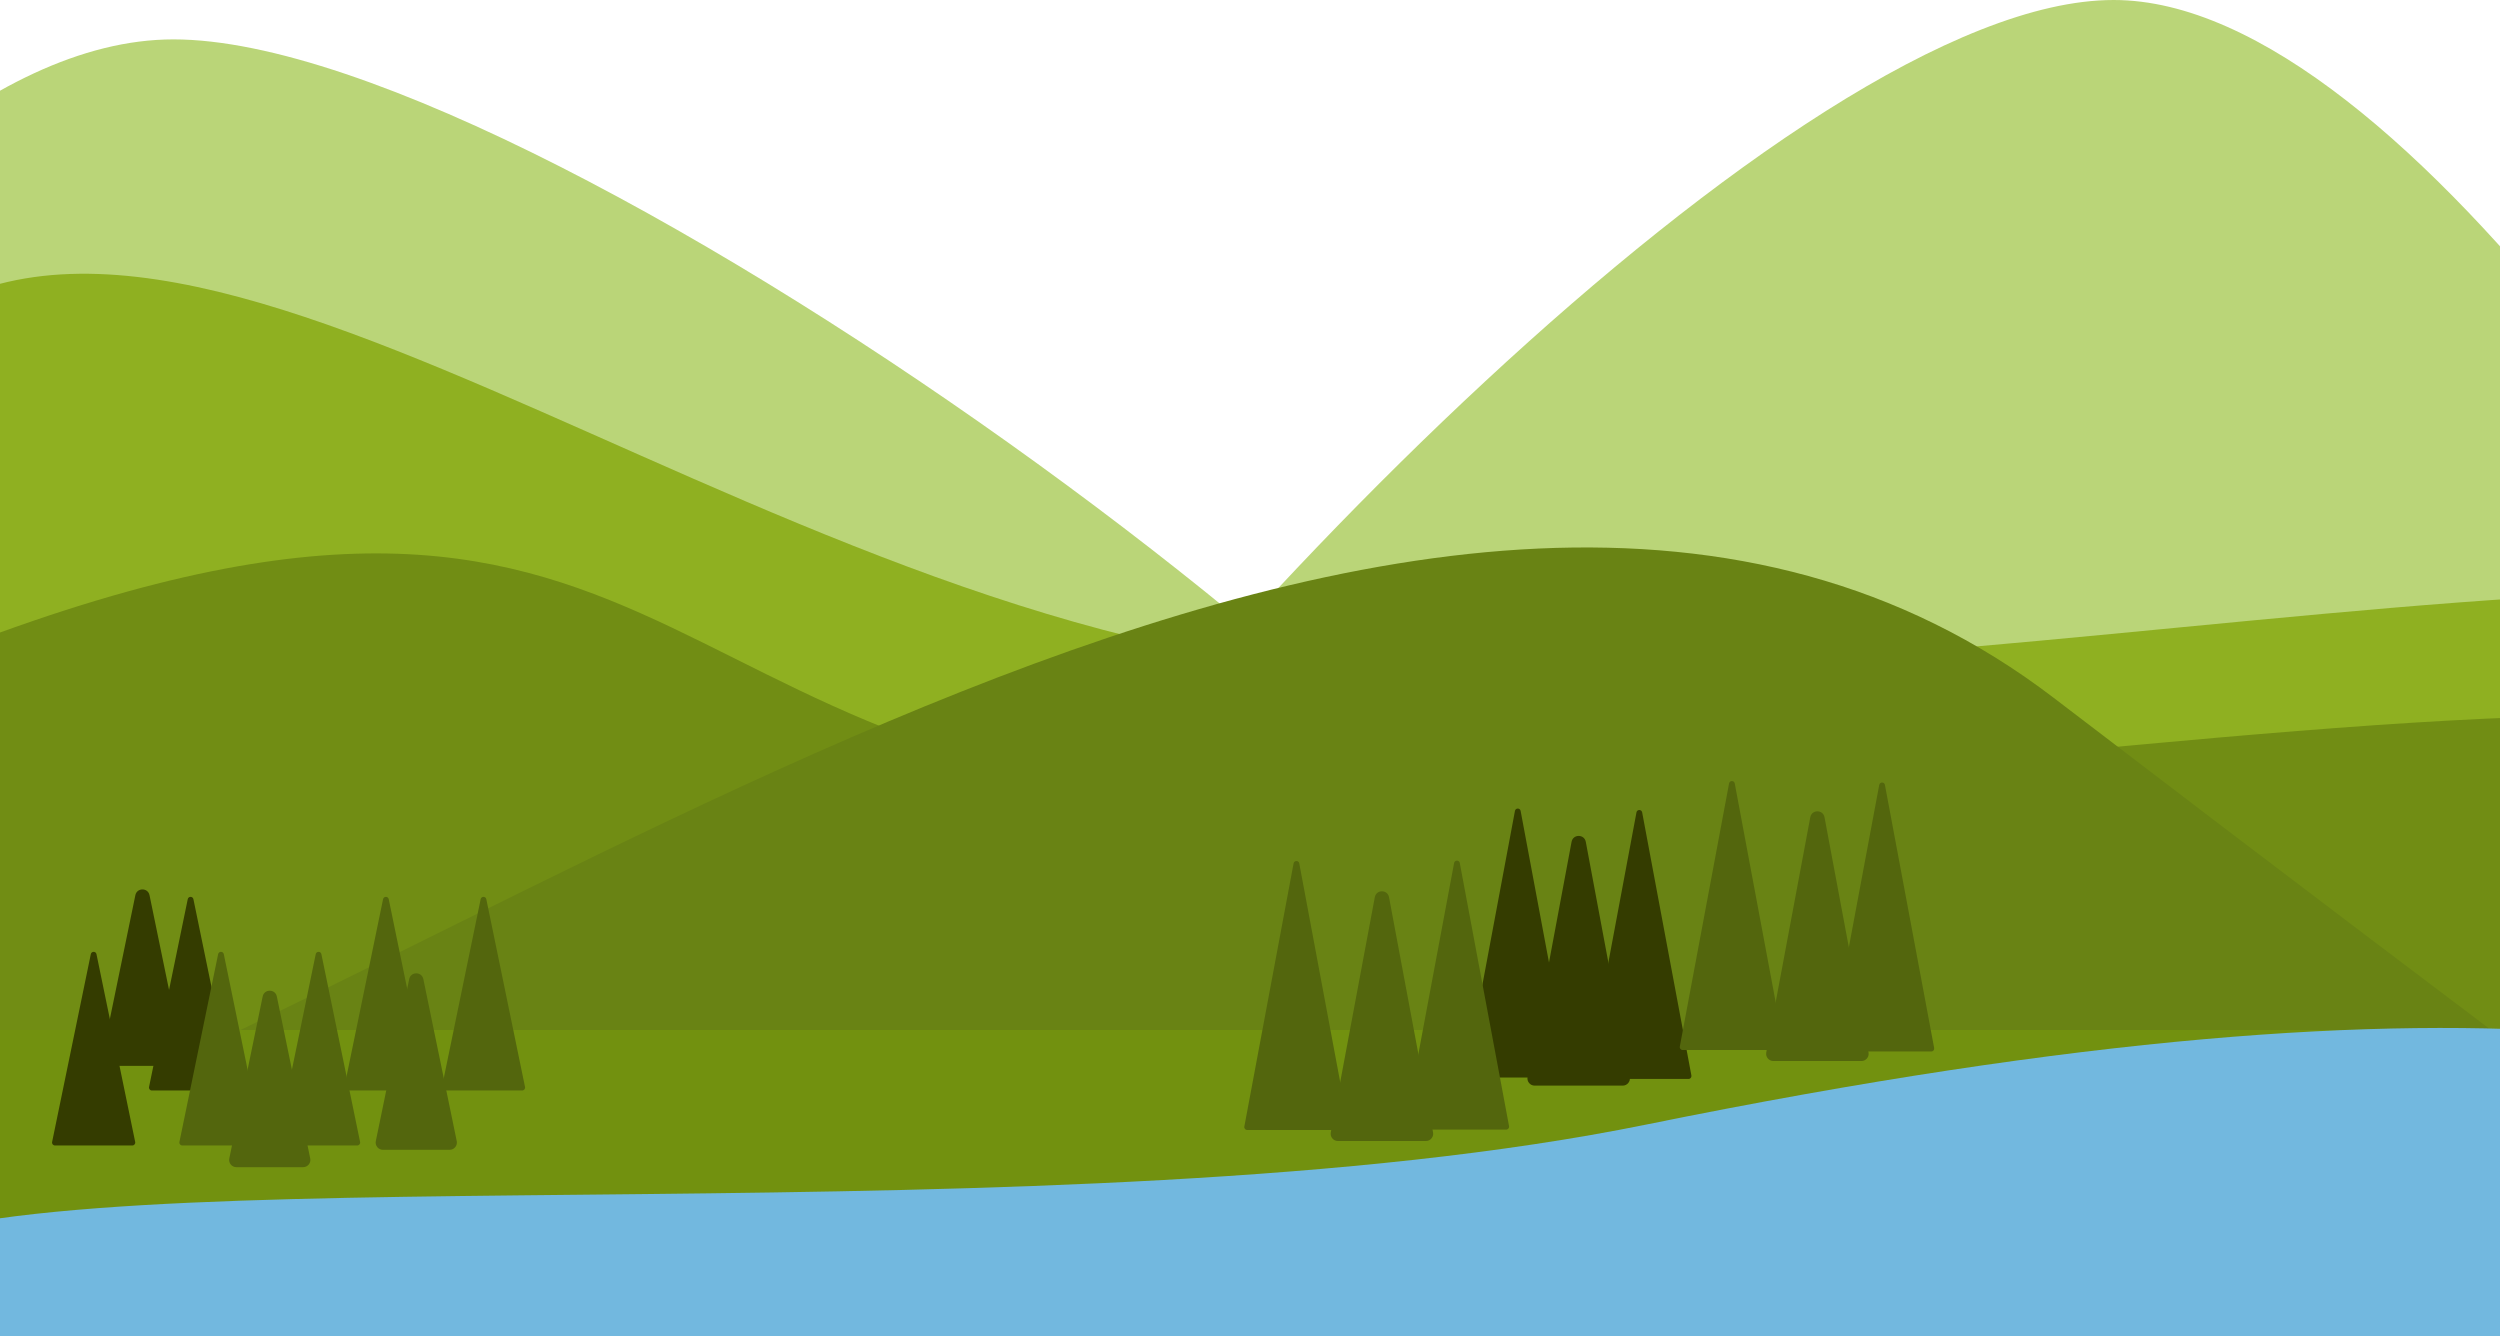
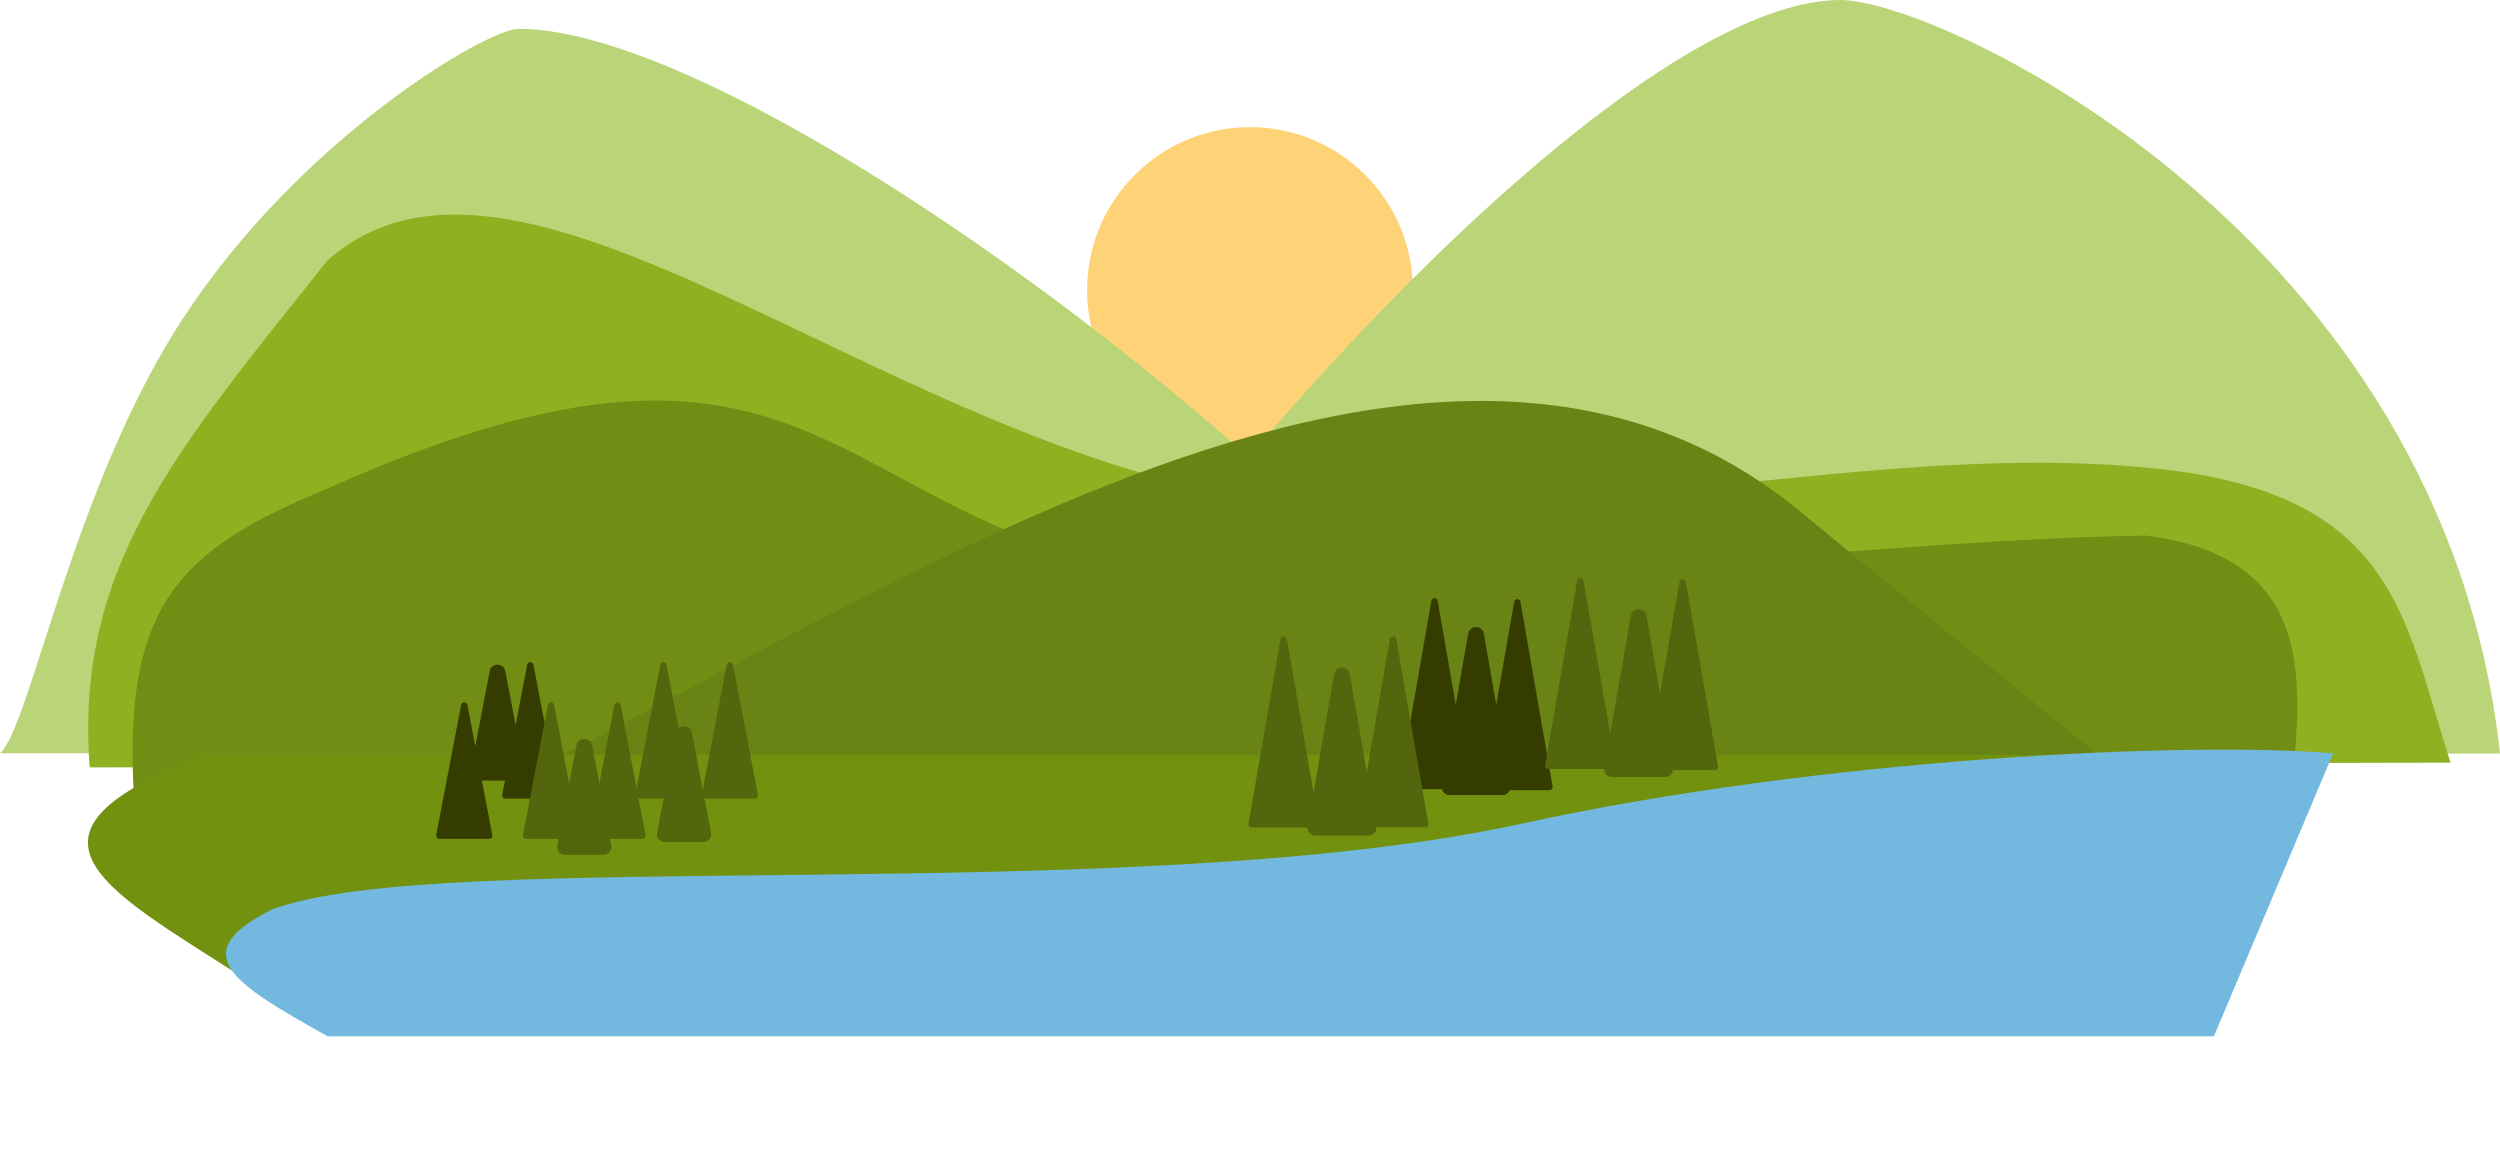
- <svg xmlns="http://www.w3.org/2000/svg" width="1728" height="923" viewBox="0 0 1728 923" fill="none">
-   <path d="M156.253 867.803C420.719 867.803 1115.82 890.612 1115.82 732.358C1115.82 574.103 384.358 27.225 119.891 27.225C56.661 27.225 -9.519 60.82 -73.624 114.108V876.347C3.529 872.654 83.243 867.803 156.253 867.803Z" fill="#BAD578" />
-   <path d="M1788.62 242.304C1680.09 104.56 1561.6 0 1460.94 0C1242.46 0 794.899 465.682 639.995 711.258H1788.62V242.304Z" fill="#BAD578" />
-   <path d="M981.089 466.4C551.452 466.4 141.195 58.475 -71.365 232.352V968.537H1790.04V410.665C1551.53 422.472 1281.6 466.4 981.089 466.4Z" fill="#8FB021" />
-   <path d="M897.157 554.693C427.369 554.693 480.014 235.897 -73.624 465.884V966.495H1790.04V494.521C1545.07 497.726 1186.11 554.693 897.157 554.693Z" fill="#718D14" />
-   <path d="M1419.63 482.43C994.881 157.497 327.54 686.188 -74.241 811.991L1787.58 835.813V761.431C1702.73 697.589 1583.71 607.949 1419.63 482.43Z" fill="#698314" />
-   <path d="M-73.624 711.939H1790.04V943.353H-73.624V711.939Z" fill="#72910F" />
-   <path d="M1137.79 777.317C1442 715.483 1643.27 702.778 1791.58 714.407L1791.58 978.065L-73.854 978.065L-73.854 858.331C96.822 797.235 738.616 858.452 1137.79 777.317Z" fill="#72B8DF" />
-   <path d="M62.77 659.506C63.208 657.377 66.249 657.377 66.688 659.506L93.443 789.346C93.699 790.587 92.751 791.75 91.484 791.75H37.973C36.706 791.75 35.758 790.587 36.014 789.346L62.77 659.506Z" fill="#343C00" />
-   <path d="M129.77 621.506C130.208 619.377 133.249 619.377 133.688 621.506L160.443 751.346C160.699 752.587 159.751 753.75 158.484 753.75H104.973C103.706 753.75 102.758 752.587 103.014 751.346L129.77 621.506Z" fill="#343C00" />
-   <path d="M93.56 618.765C94.657 613.444 102.258 613.444 103.354 618.765L126.429 730.741C127.068 733.843 124.699 736.75 121.532 736.75H75.383C72.216 736.75 69.847 733.843 70.486 730.741L93.56 618.765Z" fill="#343C00" />
-   <path d="M150.77 659.506C151.208 657.377 154.249 657.377 154.688 659.506L181.443 789.346C181.699 790.587 180.751 791.75 179.484 791.75H125.973C124.706 791.75 123.758 790.587 124.014 789.346L150.77 659.506Z" fill="#53660D" />
-   <path d="M218.227 659.506C218.666 657.377 221.706 657.377 222.145 659.506L248.901 789.346C249.156 790.587 248.209 791.75 246.942 791.75H193.43C192.163 791.75 191.216 790.587 191.471 789.346L218.227 659.506Z" fill="#53660D" />
-   <path d="M181.56 688.765C182.657 683.444 190.258 683.444 191.354 688.765L214.429 800.741C215.068 803.843 212.699 806.75 209.532 806.75H163.383C160.216 806.75 157.846 803.843 158.486 800.741L181.56 688.765Z" fill="#53660D" />
-   <path d="M264.77 621.506C265.208 619.377 268.249 619.377 268.688 621.506L295.443 751.346C295.699 752.587 294.751 753.75 293.484 753.75H239.973C238.706 753.75 237.758 752.587 238.014 751.346L264.77 621.506Z" fill="#53660D" />
-   <path d="M332.227 621.506C332.666 619.377 335.706 619.377 336.145 621.506L362.901 751.346C363.156 752.587 362.209 753.75 360.942 753.75H307.43C306.163 753.75 305.216 752.587 305.471 751.346L332.227 621.506Z" fill="#53660D" />
-   <path d="M282.832 676.765C283.928 671.444 291.529 671.444 292.626 676.765L315.7 788.741C316.339 791.843 313.97 794.75 310.803 794.75H264.654C261.487 794.75 259.118 791.843 259.757 788.741L282.832 676.765Z" fill="#53660D" />
-   <path d="M1047.13 560.504C1047.53 558.328 1050.65 558.328 1051.06 560.504L1085.1 742.407C1085.33 743.638 1084.39 744.775 1083.14 744.775H1015.05C1013.8 744.775 1012.85 743.638 1013.08 742.407L1047.13 560.504Z" fill="#343C00" />
-   <path d="M1131.13 561.504C1131.53 559.328 1134.65 559.328 1135.06 561.504L1169.1 743.407C1169.33 744.638 1168.39 745.775 1167.14 745.775H1099.05C1097.8 745.775 1096.85 744.638 1097.08 743.407L1131.13 561.504Z" fill="#343C00" />
-   <path d="M1086.27 581.871C1087.29 576.431 1095.08 576.431 1096.1 581.871L1126.53 744.466C1127.1 747.543 1124.74 750.386 1121.61 750.386H1060.75C1057.62 750.386 1055.26 747.543 1055.84 744.466L1086.27 581.871Z" fill="#343C00" />
-   <path d="M894.126 596.779C894.533 594.603 897.65 594.603 898.058 596.779L932.101 778.682C932.331 779.913 931.387 781.05 930.135 781.05H862.048C860.796 781.05 859.852 779.913 860.082 778.682L894.126 596.779Z" fill="#53660D" />
-   <path d="M1005.08 596.504C1005.49 594.328 1008.61 594.328 1009.01 596.504L1043.06 778.407C1043.29 779.638 1042.34 780.775 1041.09 780.775H973.004C971.752 780.775 970.808 779.638 971.038 778.407L1005.08 596.504Z" fill="#53660D" />
-   <path d="M950.269 620.146C951.287 614.706 959.08 614.706 960.098 620.146L990.528 782.741C991.104 785.818 988.743 788.661 985.613 788.661H924.753C921.623 788.661 919.263 785.818 919.839 782.741L950.269 620.146Z" fill="#53660D" />
-   <path d="M1195.13 541.504C1195.53 539.328 1198.65 539.328 1199.06 541.504L1233.1 723.407C1233.33 724.638 1232.39 725.775 1231.14 725.775H1163.05C1161.8 725.775 1160.85 724.638 1161.08 723.407L1195.13 541.504Z" fill="#53660D" />
-   <path d="M1298.93 542.504C1299.34 540.328 1302.45 540.328 1302.86 542.504L1336.9 724.407C1337.13 725.638 1336.19 726.775 1334.94 726.775H1266.85C1265.6 726.775 1264.66 725.638 1264.89 724.407L1298.93 542.504Z" fill="#53660D" />
-   <path d="M1251.27 564.871C1252.29 559.431 1260.08 559.431 1261.1 564.871L1291.53 727.466C1292.1 730.543 1289.74 733.386 1286.61 733.386H1225.75C1222.62 733.386 1220.26 730.543 1220.84 727.466L1251.27 564.871Z" fill="#53660D" />
+ <svg xmlns="http://www.w3.org/2000/svg" width="1573" height="723" viewBox="0 0 1573 723" fill="none">
+   <circle cx="786.5" cy="182.5" r="102.5" fill="#FED377" />
+   <path d="M348.88 578.535C512.896 578.535 943.983 593.742 943.983 488.239C943.983 382.736 490.346 18.15 326.329 18.15C306.081 18.15 189.001 87.211 115 200.5C45.682 306.62 19.229 456.818 0 474H203C250.849 471.538 303.601 578.535 348.88 578.535Z" fill="#BAD578" />
+   <path d="M1573 474.172C1537.5 148 1220.45 0 1158.02 0C1022.52 0 744.955 310.454 648.887 474.172H1361.24H1573Z" fill="#BAD578" />
+   <path d="M858.826 319.79C592.374 319.79 337.941 47.84 206.116 163.758C109.751 284.744 47.172 356.718 56.4 482.857L1541.9 479.857C1512.4 388.857 1507.9 310.857 1356.9 294.857C1205.9 278.857 1045.2 319.79 858.826 319.79Z" fill="#8FB021" />
+   <path d="M807.559 366.786C516.206 366.786 548.855 154.256 205.5 307.58C114.037 345.533 78.354 379.437 84 496L1443.19 482.991C1449.27 418.207 1450.19 349.491 1350.19 336.991C1198.26 339.127 986.759 366.786 807.559 366.786Z" fill="#718D14" />
+   <path d="M1132.4 321.62C868.98 104.998 455.109 457.459 205.932 541.328L1360.59 557.209V507.62C1307.97 465.059 1234.16 405.299 1132.4 321.62Z" fill="#698314" />
+   <path d="M129.5 475H1362.5V629H174C79.32 564.94 -14.513 529.179 129.5 475Z" fill="#72910F" />
+   <path d="M957.608 518.211C1146.27 476.989 1376.02 466.248 1468 474L1393 652.043L206.172 652.043C146.165 618.581 116.409 600.023 170.5 572.5C276.35 531.77 710.05 572.301 957.608 518.211Z" fill="#72B8DF" />
+   <path d="M290.154 443.58C290.569 441.415 293.668 441.415 294.083 443.58L309.778 525.457C310.015 526.69 309.07 527.833 307.814 527.833H276.423C275.167 527.833 274.222 526.69 274.459 525.457L290.154 443.58Z" fill="#343C00" />
+   <path d="M331.706 418.247C332.121 416.082 335.22 416.082 335.635 418.247L351.33 500.123C351.567 501.357 350.622 502.5 349.366 502.5H317.975C316.719 502.5 315.774 501.357 316.011 500.123L331.706 418.247Z" fill="#343C00" />
+   <path d="M308.126 422.283C309.163 416.871 316.909 416.871 317.947 422.283L330.013 485.225C330.604 488.308 328.241 491.167 325.102 491.167H300.97C297.831 491.167 295.469 488.308 296.06 485.225L308.126 422.283Z" fill="#343C00" />
+   <path d="M344.73 443.58C345.145 441.415 348.243 441.415 348.658 443.58L364.354 525.457C364.59 526.69 363.645 527.833 362.39 527.833H330.999C329.743 527.833 328.798 526.69 329.034 525.457L344.73 443.58Z" fill="#53660D" />
+   <path d="M386.566 443.58C386.981 441.415 390.079 441.415 390.494 443.58L406.19 525.457C406.426 526.69 405.481 527.833 404.225 527.833H372.834C371.579 527.833 370.634 526.69 370.87 525.457L386.566 443.58Z" fill="#53660D" />
+   <path d="M362.701 468.95C363.739 463.538 371.485 463.538 372.523 468.95L384.588 531.892C385.179 534.975 382.817 537.833 379.678 537.833H355.546C352.407 537.833 350.045 534.975 350.636 531.892L362.701 468.95Z" fill="#53660D" />
+   <path d="M415.43 418.247C415.845 416.082 418.944 416.082 419.359 418.247L435.054 500.123C435.291 501.357 434.346 502.5 433.09 502.5H401.699C400.444 502.5 399.498 501.357 399.735 500.123L415.43 418.247Z" fill="#53660D" />
+   <path d="M457.266 418.247C457.681 416.082 460.78 416.082 461.195 418.247L476.89 500.123C477.127 501.357 476.182 502.5 474.926 502.5H443.535C442.279 502.5 441.334 501.357 441.571 500.123L457.266 418.247Z" fill="#53660D" />
+   <path d="M425.508 460.95C426.545 455.538 434.292 455.538 435.329 460.95L447.395 523.892C447.986 526.975 445.623 529.833 442.484 529.833H418.353C415.214 529.833 412.851 526.975 413.442 523.892L425.508 460.95Z" fill="#53660D" />
+   <path d="M900.63 377.984C901.015 375.775 904.186 375.775 904.571 377.984L924.799 494.174C925.012 495.397 924.071 496.517 922.829 496.517H882.371C881.13 496.517 880.188 495.397 880.401 494.174L900.63 377.984Z" fill="#343C00" />
+   <path d="M952.725 378.651C953.11 376.441 956.281 376.441 956.666 378.651L976.894 494.84C977.107 496.064 976.166 497.183 974.924 497.183H934.466C933.225 497.183 932.283 496.064 932.496 494.84L952.725 378.651Z" fill="#343C00" />
+   <path d="M923.779 398.701C924.74 393.178 932.669 393.178 933.631 398.701L950.292 494.4C950.825 497.458 948.47 500.257 945.366 500.257H912.043C908.939 500.257 906.585 497.458 907.117 494.4L923.779 398.701Z" fill="#343C00" />
+   <path d="M805.742 402.167C806.127 399.958 809.299 399.958 809.683 402.167L829.912 518.357C830.125 519.58 829.183 520.7 827.942 520.7H787.484C786.242 520.7 785.301 519.58 785.514 518.357L805.742 402.167Z" fill="#53660D" />
+   <path d="M874.555 401.984C874.94 399.775 878.111 399.775 878.496 401.984L898.724 518.174C898.937 519.397 897.996 520.517 896.754 520.517H856.296C855.055 520.517 854.113 519.397 854.326 518.174L874.555 401.984Z" fill="#53660D" />
+   <path d="M839.434 424.217C840.396 418.694 848.325 418.694 849.286 424.217L865.948 519.916C866.48 522.975 864.126 525.774 861.022 525.774H827.699C824.595 525.774 822.241 522.975 822.773 519.916L839.434 424.217Z" fill="#53660D" />
+   <path d="M992.417 365.317C992.801 363.108 995.973 363.108 996.357 365.317L1016.59 481.507C1016.8 482.73 1015.86 483.85 1014.62 483.85H974.158C972.916 483.85 971.975 482.73 972.188 481.507L992.417 365.317Z" fill="#53660D" />
+   <path d="M1056.79 365.984C1057.18 363.775 1060.35 363.775 1060.73 365.984L1080.96 482.174C1081.18 483.397 1080.23 484.517 1078.99 484.517H1038.53C1037.29 484.517 1036.35 483.397 1036.56 482.174L1056.79 365.984Z" fill="#53660D" />
+   <path d="M1026.11 387.367C1027.07 381.844 1035 381.844 1035.96 387.367L1052.62 483.066C1053.15 486.125 1050.8 488.924 1047.7 488.924H1014.37C1011.27 488.924 1008.91 486.125 1009.45 483.066L1026.11 387.367Z" fill="#53660D" />
</svg>
